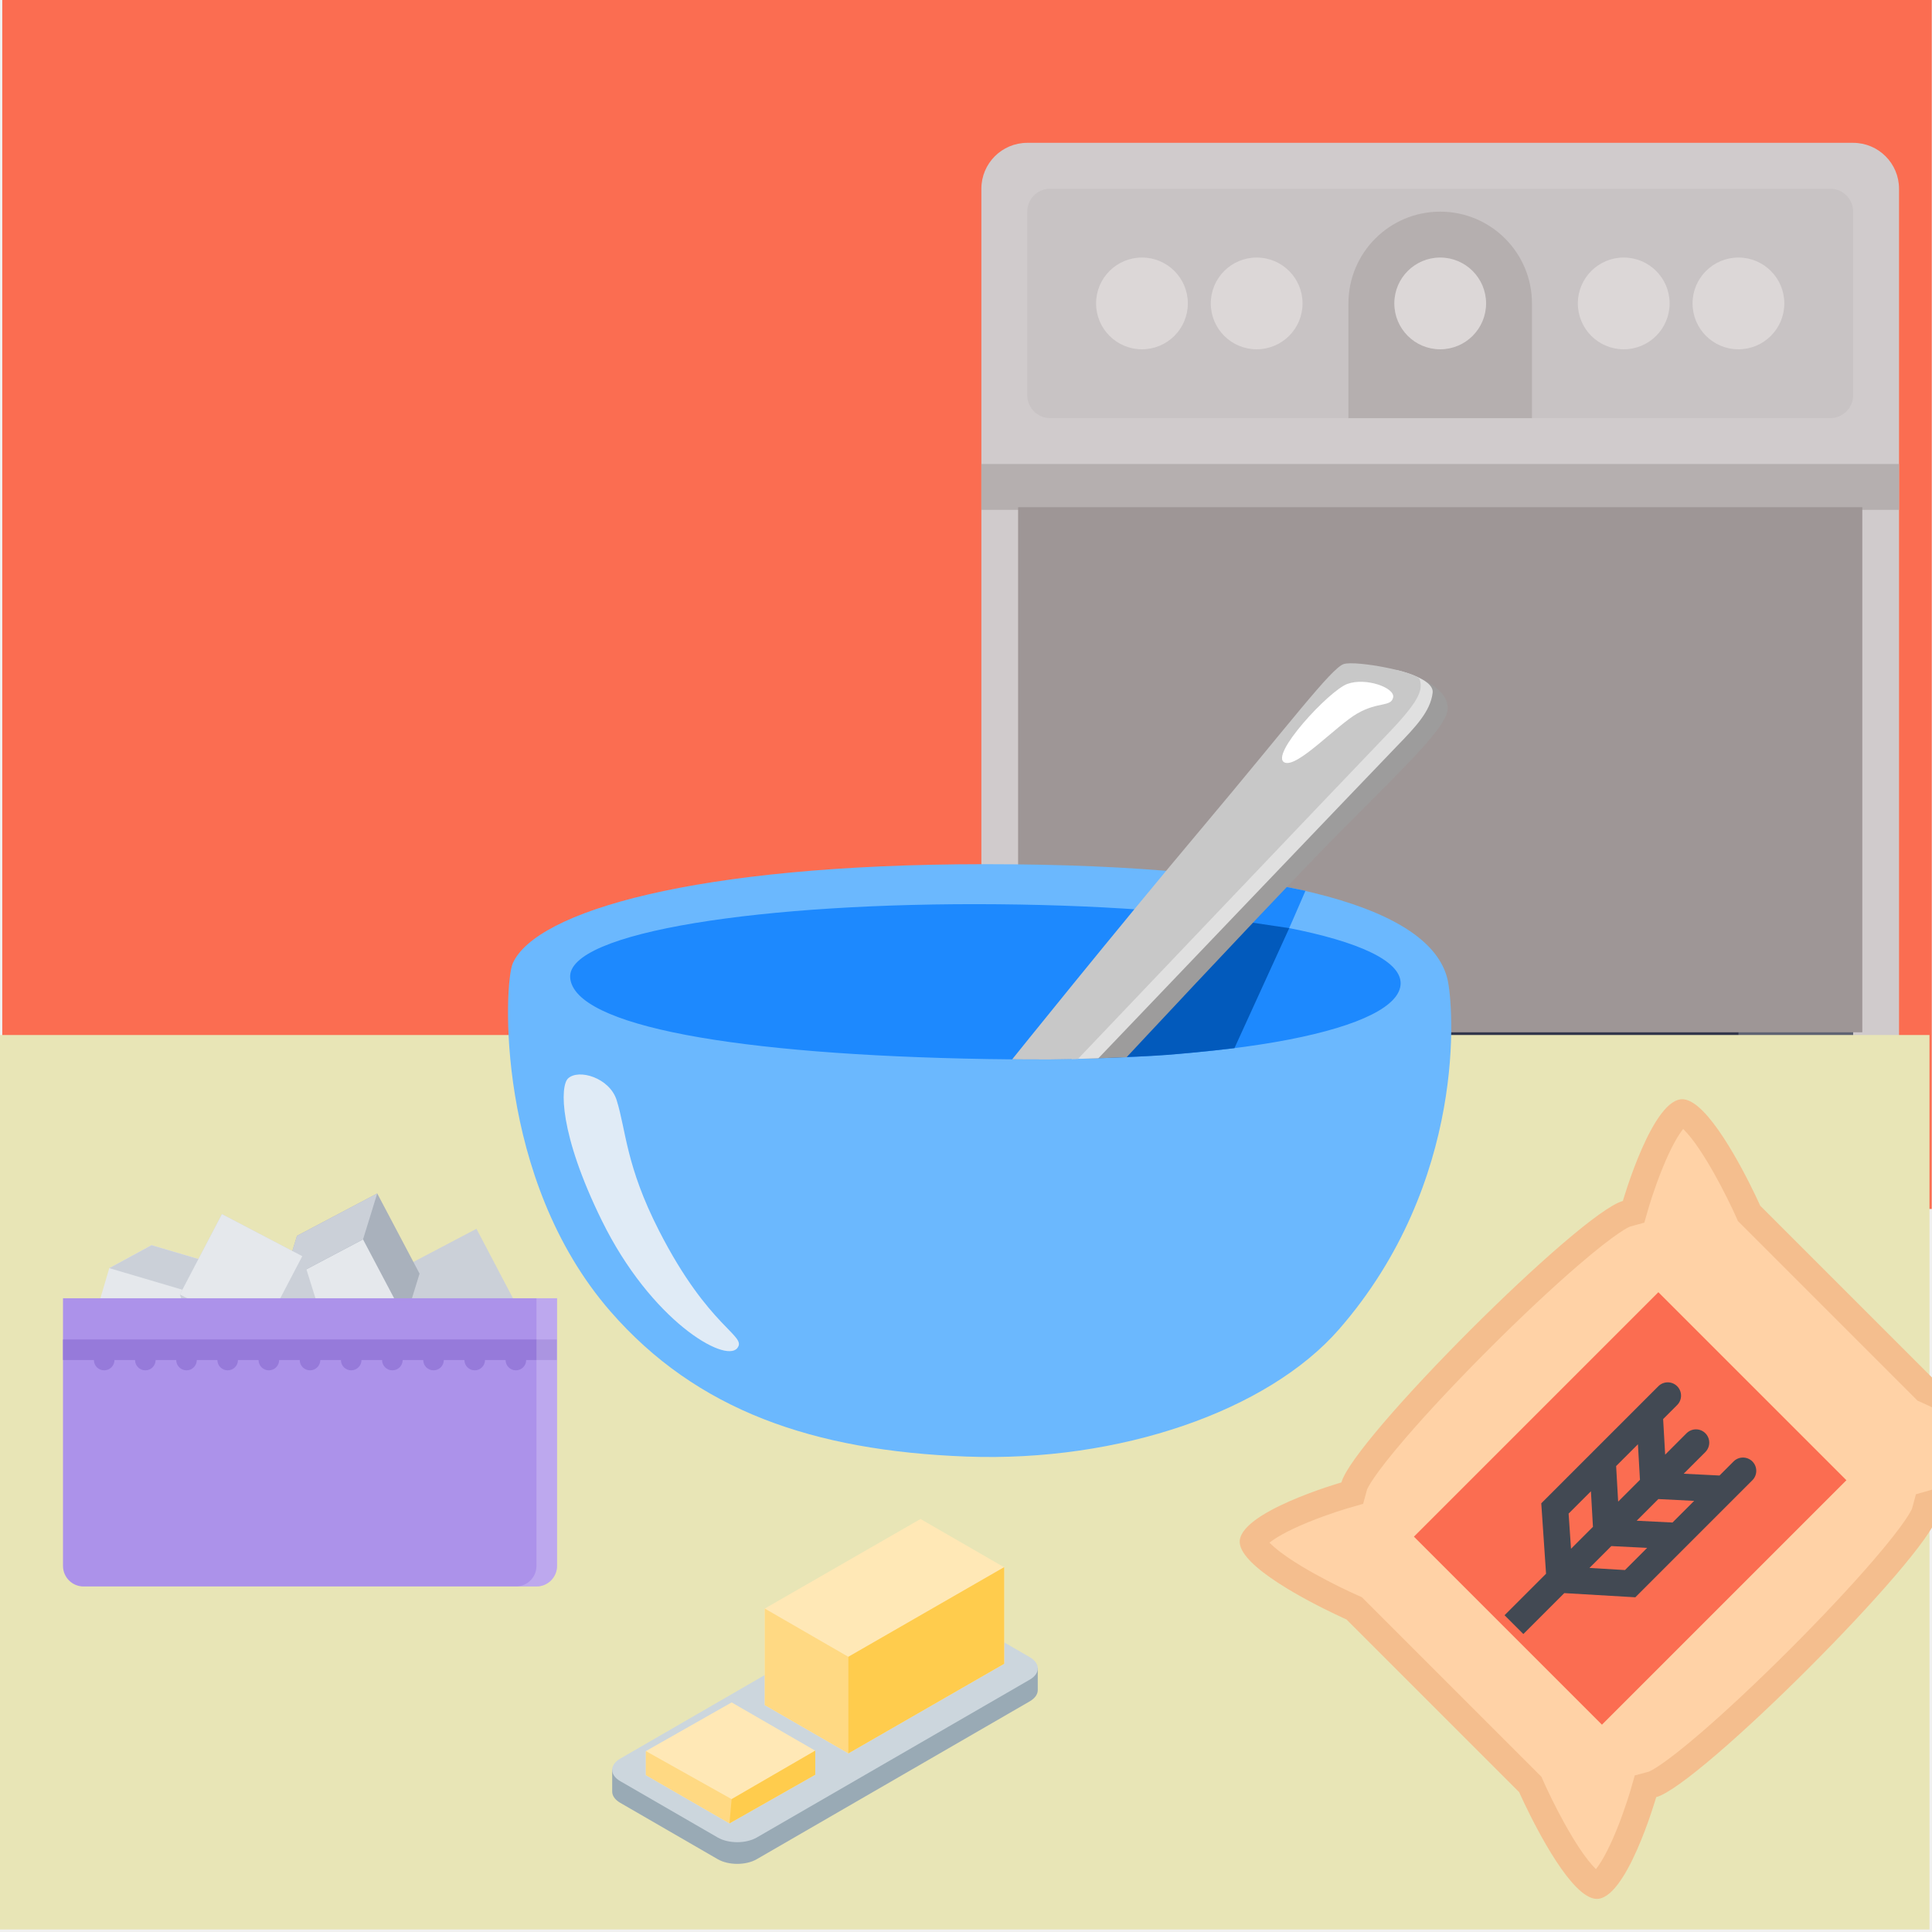
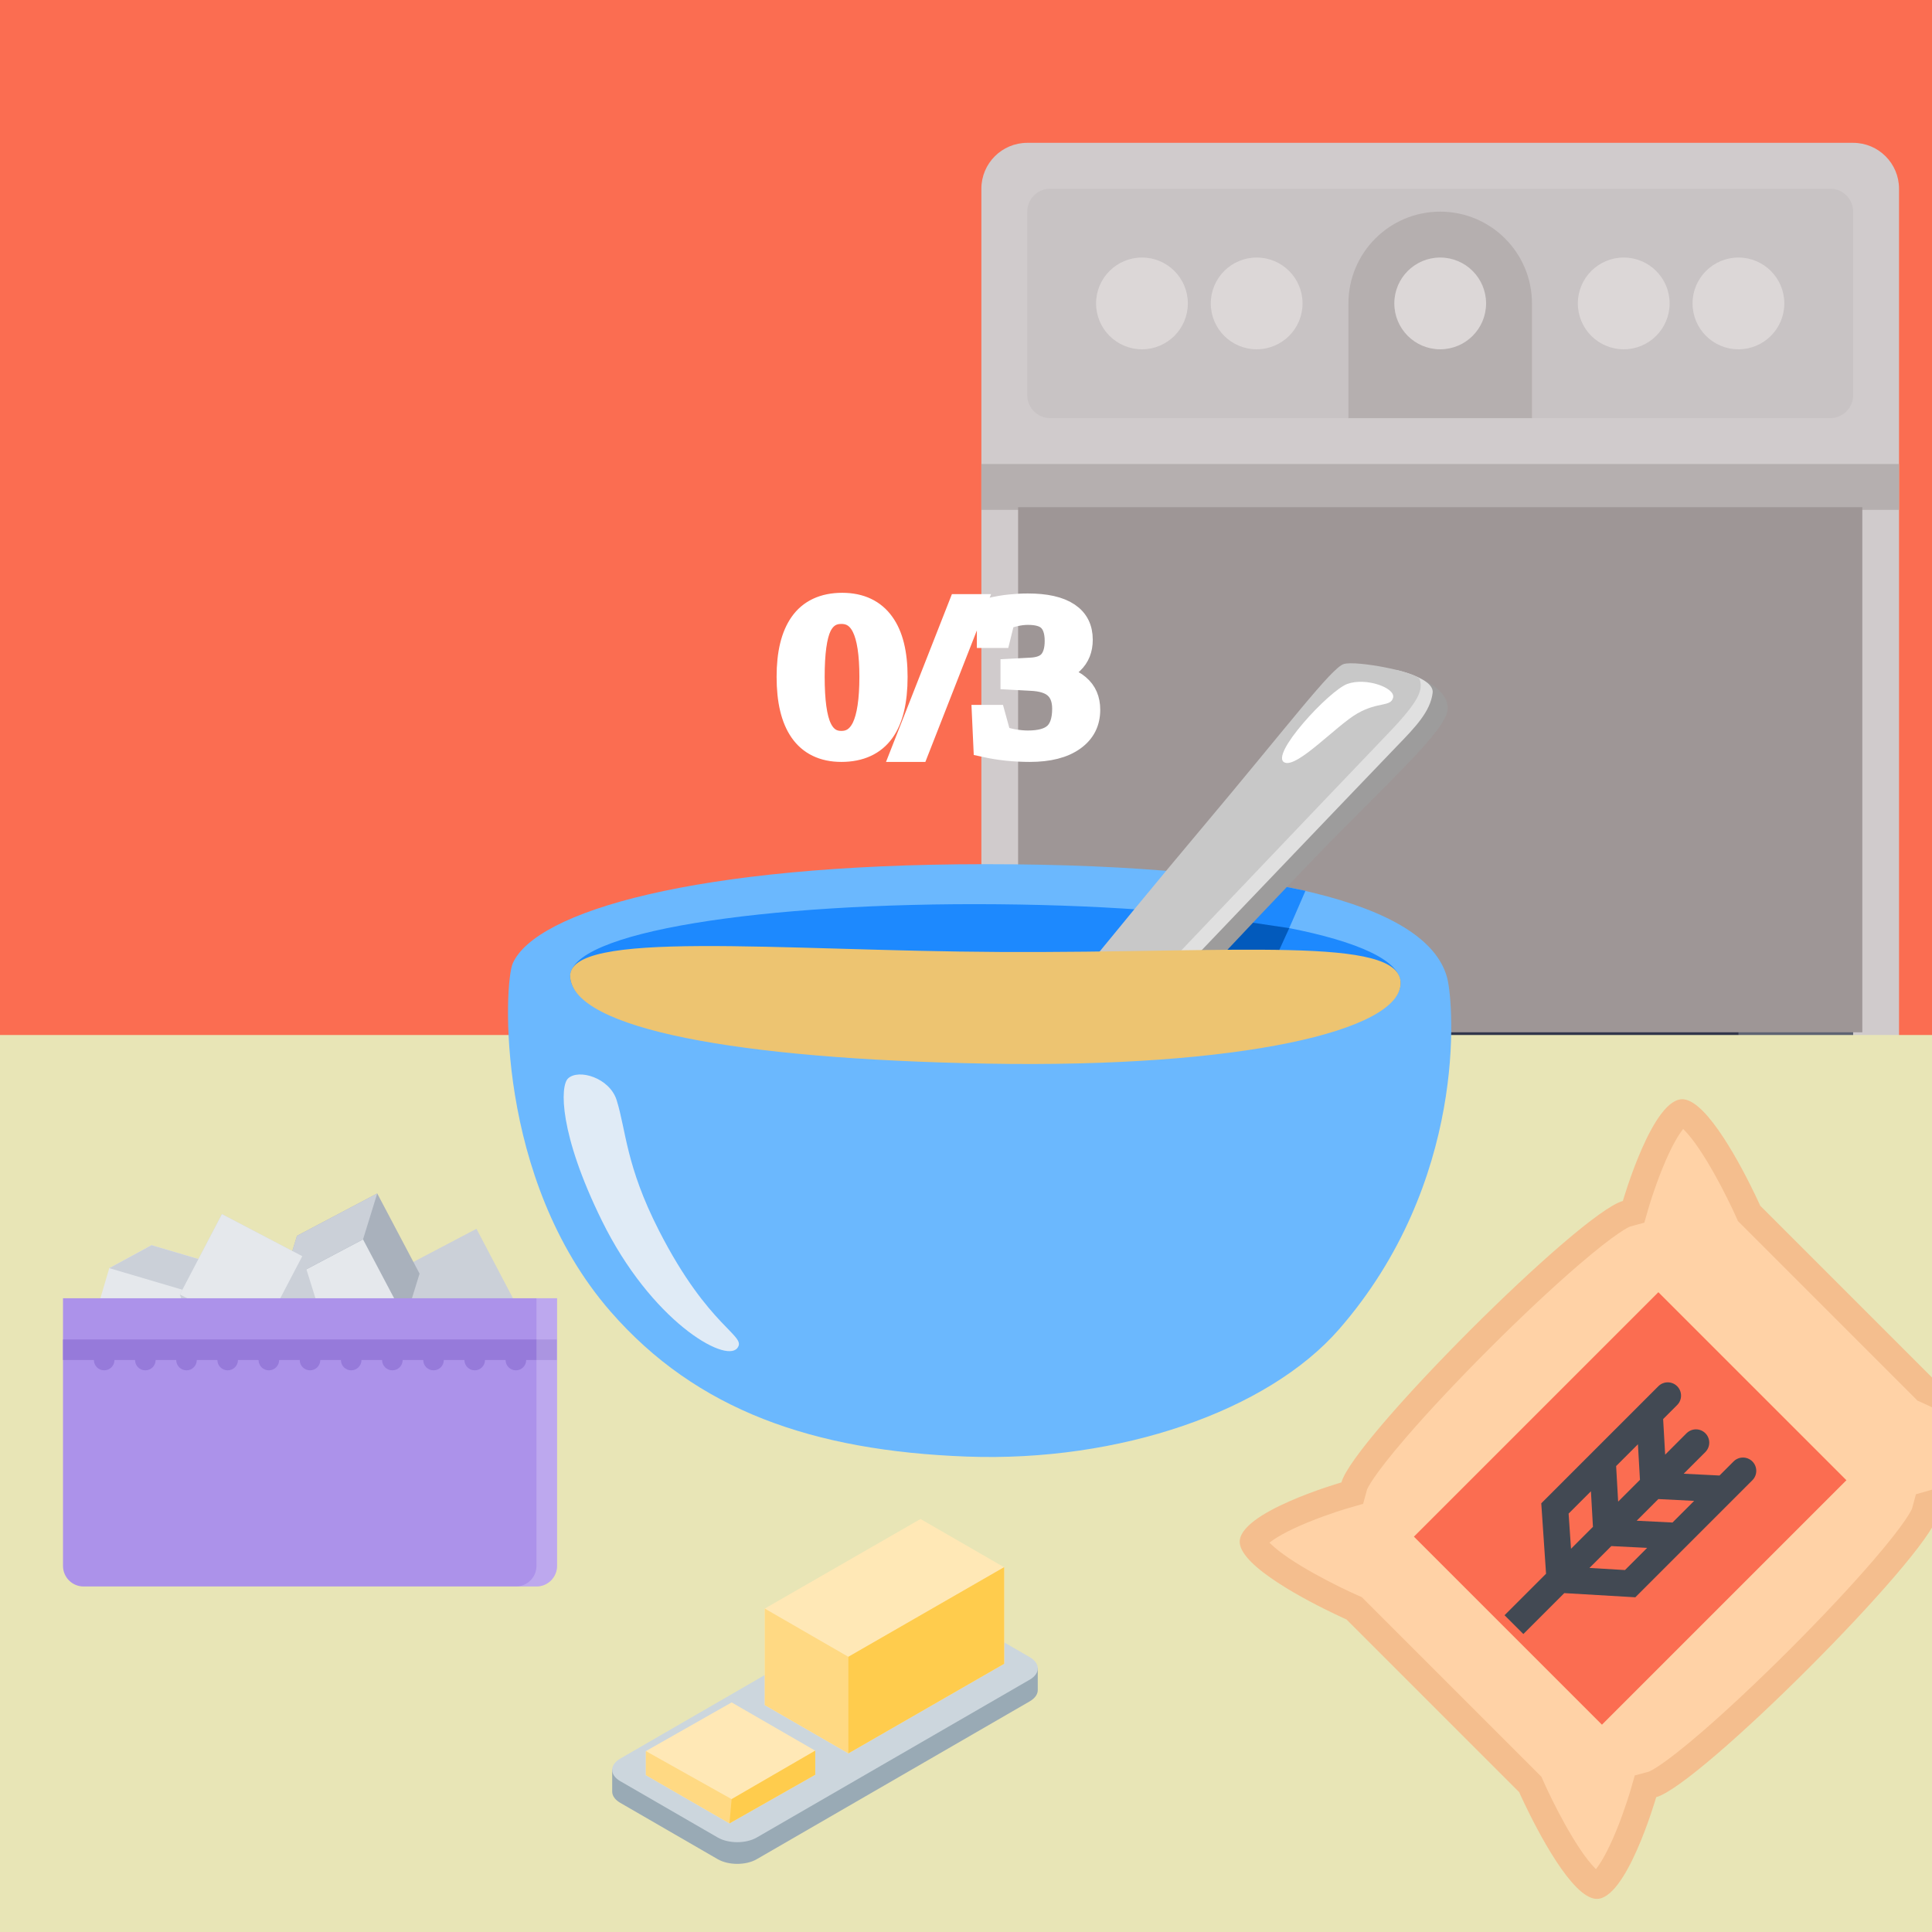
<svg xmlns="http://www.w3.org/2000/svg" width="800" height="800" viewBox="0 0 211.667 211.667" version="1.1" id="svg1" xml:space="preserve">
-   <defs id="defs1">
-     <rect x="16.812" y="121.048" width="369.868" height="100.873" id="rect2" />
-   </defs>
+   <defs id="defs1" />
  <g id="layer1">
-     <rect style="fill:#fb6d51;fill-opacity:1;stroke:none;stroke-width:3.042;stroke-linecap:square;stroke-dasharray:none;stroke-opacity:1" id="rect12-3" width="211.391" height="135.987" x="0.249" y="-3.535" />
+     <rect style="fill:#fb6d51;fill-opacity:1;stroke:none;stroke-width:3.147;stroke-linecap:square;stroke-dasharray:none;stroke-opacity:1" id="rect12-3" width="226.27" height="135.987" x="-6.695" y="-3.535" />
    <g id="g14" transform="matrix(0.3141777,0,0,0.3141777,84.89678,15.64834)">
      <g id="g1-1">
        <path style="fill:#b5afaf" d="M 368,464 H 96 c -4.418,0 -8,-3.582 -8,-8 v -12 h 288 v 12 c 0,4.418 -3.582,8 -8,8 z" id="path1-6" />
      </g>
      <g id="g2-3">
        <path style="fill:#d0cbcc" d="M 376,448 H 88 c -8.837,0 -16,-7.163 -16,-16 V 16 C 72,7.163 79.163,0 88,0 h 288 c 8.837,0 16,7.163 16,16 v 416 c 0,8.837 -7.163,16 -16,16 z" id="path2-9" />
      </g>
      <g id="g3-1">
        <path style="fill:#c8c3c4" d="M 368,96 H 96 c -4.418,0 -8,-3.582 -8,-8 V 24 c 0,-4.418 3.582,-8 8,-8 h 272 c 4.418,0 8,3.582 8,8 v 64 c 0,4.418 -3.582,8 -8,8 z" id="path3-7" />
      </g>
      <g id="g4-9">
        <path style="fill:#b5afaf" d="M 264,96 H 200 V 56 c 0,-17.673 14.327,-32 32,-32 v 0 c 17.673,0 32,14.327 32,32 z" id="path4-6" />
      </g>
      <g id="g5-6">
        <path style="fill:#5f6473" d="M 373,392 H 91 c -1.657,0 -3,-1.343 -3,-3 V 128 h 288 v 261 c 0,1.657 -1.343,3 -3,3 z" id="path5-6" />
      </g>
      <g id="g6-4">
        <rect x="72" y="112" style="fill:#b5afaf" width="320" height="16" id="rect5" />
      </g>
      <g id="g7">
        <path style="fill:#b5afaf" d="M 352,160 H 112 c -4.418,0 -8,-3.582 -8,-8 v 0 c 0,-4.418 3.582,-8 8,-8 h 240 c 4.418,0 8,3.582 8,8 v 0 c 0,4.418 -3.582,8 -8,8 z" id="path6-4" />
      </g>
      <g id="g8-4">
        <path style="fill:#32374b" d="M 328,352 H 136 c -4.418,0 -8,-3.582 -8,-8 V 192 c 0,-4.418 3.582,-8 8,-8 h 192 c 4.418,0 8,3.582 8,8 v 152 c 0,4.418 -3.582,8 -8,8 z" id="path7-5" />
      </g>
      <g id="g9-7">
        <circle style="fill:#dcd7d7" cx="128" cy="56" r="16" id="circle8" />
      </g>
      <g id="g10-6">
        <circle style="fill:#dcd7d7" cx="168" cy="56" r="16" id="circle9" />
      </g>
      <g id="g11-7">
        <circle style="fill:#dcd7d7" cx="296" cy="56" r="16" id="circle10" />
      </g>
      <g id="g12-7">
        <circle style="fill:#dcd7d7" cx="232" cy="56" r="16" id="circle11" />
      </g>
      <g id="g13">
        <circle style="fill:#dcd7d7" cx="336" cy="56" r="16" id="circle12" />
      </g>
      <rect style="fill:#9e9696;fill-opacity:1;stroke:none;stroke-width:2.28;stroke-linecap:square;stroke-dasharray:none;stroke-opacity:1" id="oven_door" width="92.49" height="57.529" x="110.443" y="74.788" transform="matrix(3.182912,0,0,3.182912,-266.7233,-110.9816)" />
    </g>
-     <rect style="fill:#e8e5b6;fill-opacity:1;stroke:none;stroke-width:2.582;stroke-linecap:square;stroke-dasharray:none;stroke-opacity:1" id="rect12" width="211.391" height="97.996" x="5.7661783e-08" y="113.394" />
-     <text xml:space="preserve" style="font-size:3.175px;white-space:pre;inline-size:105.329;display:none;fill:#1a1a1a;stroke-width:2.91;stroke-linecap:square" x="26.901" y="25.184" id="text1" transform="translate(-24.36241,-18.52558)">
-       <tspan x="26.901" y="25.184" id="tspan1">Pack of “magic seeds” in the inventory, and when the player </tspan>
-       <tspan x="26.901" y="29.152" id="tspan8">plants these seeds in each pot, christmas trees sprout up. Then, </tspan>
-       <tspan x="26.901" y="33.121" id="tspan9">by clicking decorations lying around such as tiny ornaments, </tspan>
-       <tspan x="26.901" y="37.09" id="tspan10">lights, or stars and using them on the trees, each tree lights up </tspan>
-       <tspan x="26.901" y="41.059" id="tspan11">in different colors. (Simpler version is to have a magic wand or </tspan>
-       <tspan x="26.901" y="45.027" id="tspan12">something and it just makes each tree different color)</tspan>
-     </text>
+     <rect style="fill:#e8e5b6;fill-opacity:1;stroke:none;stroke-width:2.753;stroke-linecap:square;stroke-dasharray:none;stroke-opacity:1" id="rect12" width="228.75" height="102.956" x="-7.936" y="113.394" />
    <g id="g15" transform="matrix(0.8661529,0,0,0.8661529,51.84227,60.30931)">
      <path d="m 5.01,52.21 c -1.14,2.55 -2.24,27.27 12.35,44.04 10.89,12.51 25.62,17.63 45.02,18.36 19.4,0.73 38.13,-5.78 47.13,-16.09 16.25,-18.63 14.55,-41.06 13.7,-44.4 C 121.06,45.66 104.14,39.68 64.65,39.68 27.93,39.7 7.93,45.68 5.01,52.21 Z" fill="#6bb8fe" id="path1-61" />
      <path d="m 93.71,49.99 c 0.41,-0.1 8.04,0.74 8.19,0.64 0.15,-0.1 3.37,-7.58 3.37,-7.58 0,0 -2.87,-0.6 -4.25,-0.86 -1.38,-0.24 -7.31,7.8 -7.31,7.8 z" fill="#1d89fe" id="path2-4" />
      <path d="M 33.39,100.91 C 31.82,102.8 22.49,97.4 16.28,84.78 10.84,73.73 10.98,67.73 12,66.78 c 1.34,-1.25 5.26,-0.09 6.15,2.76 1.2,3.84 1.16,8.29 5.35,16.49 6.37,12.47 11.23,13.27 9.89,14.88 z" fill="#e0ebf6" id="path3-2" />
-       <path d="m 12.27,54.07 c 0.56,6.06 20.79,9.72 52.79,10.26 32,0.54 52.25,-3.92 52.25,-9.59 0,-5.67 -21.2,-9.72 -50.9,-9.99 -29.7,-0.27 -54.68,3.52 -54.14,9.32 z" fill="#1d89fe" id="path4-0" />
+       <path d="m 12.27,54.07 c 0.56,6.06 20.79,9.72 52.79,10.26 32,0.54 52.25,-3.92 52.25,-9.59 0,-5.67 -21.2,-9.72 -50.9,-9.99 -29.7,-0.27 -54.68,3.52 -54.14,9.32 z" fill="#1d89fe" id="path4-0" style="font-variation-settings:normal;opacity:1;vector-effect:none;fill:#1d89fe;fill-opacity:1;stroke-width:1;stroke-linecap:butt;stroke-linejoin:miter;stroke-miterlimit:4;stroke-dasharray:none;stroke-dashoffset:0;stroke-opacity:1;-inkscape-stroke:none;stop-color:#000000;stop-opacity:1" />
      <path d="m 96.29,62.95 6.93,-15.18 -8.85,-1.32 -11.22,1.73 -7.41,16.08 c 0,0 7.41,-0.11 11.82,-0.44 4.41,-0.34 8.73,-0.87 8.73,-0.87 z" fill="#025abc" id="path5-0" />
      <path d="m 82.64,64.11 c 0,0 15.36,-16.48 24.07,-25.5 8.71,-9.02 16.4,-15.86 16.55,-18.52 0.19,-3.42 -6.34,-4.91 -6.34,-4.91 l -41.18,45.79 -1.09,3.27 c 0,0 2.96,0.08 4.43,0 1.49,-0.08 3.56,-0.13 3.56,-0.13 z" fill="#9d9c9c" id="path6-46" />
      <path d="m 116.78,15.12 c 0,0 4.79,1.05 4.58,2.87 -0.27,2.36 -2.18,4.35 -4.52,6.76 -2.34,2.41 -37.76,39.48 -37.76,39.48 l -3.37,0.1 -0.4,-1.72 z" fill="#e0e0e0" id="path7-9" />
      <path d="m 68.18,64.36 c 0,0 12.73,-15.86 23.86,-29.09 11.13,-13.23 16.53,-20.44 18.09,-20.91 1.56,-0.47 9.33,0.99 9.61,1.98 0.4,1.38 -0.12,2.77 -4.17,6.97 -4.05,4.2 -39.07,41 -39.07,41 0,0 -1.81,0.06 -3.58,0.07 -1.77,0.01 -4.74,-0.02 -4.74,-0.02 z" fill="#c8c8c8" id="path8-73" />
      <path d="m 110.57,16.88 c -2.3,0.83 -9.94,9.08 -7.93,9.94 1.62,0.7 6.58,-4.72 9.22,-6.22 2.64,-1.5 4.22,-0.79 4.5,-2 0.29,-1.22 -3.43,-2.58 -5.79,-1.72 z" fill="#ffffff" id="path9-9" />
+       <path d="m 12.27,54.011 c 0.56,6.437 20.79,10.324 52.79,10.898 32,0.574 52.25,-4.164 52.25,-10.186 0,-6.023 -20.889,-3.799 -50.59,-3.938 C 38.572,50.653 11.73,47.851 12.27,54.011 Z" fill="#1d89fe" id="dough_in_bowl" style="font-variation-settings:normal;vector-effect:none;fill:#edc471;fill-opacity:1;stroke-width:1.031;stroke-linecap:butt;stroke-linejoin:miter;stroke-miterlimit:4;stroke-dasharray:none;stroke-dashoffset:0;stroke-opacity:1;-inkscape-stroke:none;stop-color:#000000" transform="translate(1.2988468e-6)" />
    </g>
-     <g id="g4" transform="matrix(1.308231,0,0,1.308231,66.83596,157.408)">
+     <g id="butter" transform="matrix(1.308231,0,0,1.308231,66.83596,157.408)">
      <path fill="#99aab5" d="m 35.145,22.16 -22.86,13.219 c -0.902,0.521 -2.364,0.521 -3.266,0 L 0.855,30.658 C 0.404,30.397 0.179,30.056 0.179,29.714 v -1.843 l 23.535,-12.32 c 0.902,-0.521 2.364,-0.521 3.266,0 l 8.84,3.819 c 0,0.558 -0.005,1.497 0,1.834 0.006,0.345 -0.219,0.692 -0.675,0.956 z" id="path1-3" />
      <path fill="#ccd6dd" d="m 35.145,20.344 -22.86,13.219 c -0.902,0.521 -2.364,0.521 -3.266,0 L 0.855,28.842 c -0.902,-0.521 -0.902,-1.367 0,-1.888 l 22.86,-13.219 c 0.902,-0.521 2.364,-0.521 3.266,0 l 8.164,4.721 c 0.901,0.521 0.901,1.367 0,1.888 z" id="path2-6" />
      <path fill="#ffe8b6" d="M 33,19.011 V 10.928 L 26,6.887 12.958,14.389 v 8.083 l 7,4.042 z" id="path3-5" />
      <path fill="#ffd983" d="m 33,19.011 v -8.083 l -13.042,7.503 -7,-4.042 v 8.083 l 7,4.042 z" id="path4" />
      <path fill="#ffcc4d" d="m 33,19.011 v -8.083 l -13.042,7.503 v 8.083 z" id="path5" />
      <path fill="#ffe8b6" d="M 17.182,28.302 V 26.29 l -7,-4.041 L 3,26.325 v 2.012 l 7,4.041 z" id="path6" />
      <path fill="#ffd983" d="M 17.182,28.302 V 26.29 l -7,4.059 L 3,26.325 v 2.012 l 7,4.041 z" id="path7" />
      <path fill="#ffcc4d" d="M 17.182,28.302 V 26.29 l -7,4.059 L 10,32.378 Z" id="path8-7" />
    </g>
    <g id="sugar" transform="matrix(0.1057205,0,0,0.1057205,6.901943,125.2174)">
      <g id="g2-1">
-         <polygon fill="#e5e8ec" points="91.745,105.94 181.884,132.564 155.26,222.704 111.472,246.516 21.34,219.891 47.965,129.752 " id="polygon1" />
+         <polygon fill="#e5e8ec" points="21.34,219.891 47.965,129.752 91.745,105.94 181.884,132.564 155.26,222.704 111.472,246.516 " id="polygon1" />
        <polygon fill="#cbd0d8" points="91.745,105.94 181.884,132.564 138.096,156.377 47.965,129.752 " id="polygon2" />
      </g>
      <g id="g3">
        <polygon fill="#cbd0d8" points="388.981,215.892 472.199,172.189 428.481,88.972 345.28,132.689 " id="polygon3" />
      </g>
      <g id="g6">
-         <polygon fill="#a9b1bc" points="242.516,96.222 325.64,52.348 369.514,135.455 354.811,183.079 271.702,226.969 227.813,143.846 " id="polygon4" />
+         <polygon fill="#a9b1bc" points="271.702,226.969 227.813,143.846 242.516,96.222 325.64,52.348 369.514,135.455 354.811,183.079 " id="polygon4" />
        <polygon fill="#e5e8ec" points="271.702,226.969 354.811,183.079 310.921,99.972 227.813,143.846 " id="polygon5" />
        <polygon fill="#cbd0d8" points="310.921,99.972 325.64,52.348 242.516,96.222 227.813,143.846 " id="polygon6" />
      </g>
      <g id="g8">
-         <polygon fill="#cbd0d8" points="262.859,164.924 219.297,248.188 136.018,204.626 121.135,157.049 164.705,73.769 247.984,117.346 " id="polygon7" />
+         <polygon fill="#cbd0d8" points="164.705,73.769 247.984,117.346 262.859,164.924 219.297,248.188 136.018,204.626 121.135,157.049 " id="polygon7" />
        <polygon fill="#e5e8ec" points="204.407,200.626 247.984,117.346 164.705,73.769 121.135,157.049 " id="polygon8" />
      </g>
      <g id="g11">
        <g id="g9">
          <path fill="#ac92ea" d="m 511.995,438.324 c 0,11.781 -9.562,21.328 -21.344,21.328 H 21.333 c -11.781,0 -21.328,-9.547 -21.328,-21.328 V 160.986 h 511.99 z" id="path8" />
        </g>
        <path fill="#967ada" d="m 0.005,203.657 v 21.328 h 32 c 0,5.89 4.766,10.671 10.656,10.671 5.891,0 10.672,-4.781 10.672,-10.671 H 74.66 c 0,5.89 4.781,10.671 10.672,10.671 5.89,0 10.671,-4.781 10.671,-10.671 h 21.328 c 0,5.89 4.781,10.671 10.672,10.671 5.891,0 10.656,-4.781 10.656,-10.671 h 21.343 c 0,5.89 4.766,10.671 10.656,10.671 5.891,0 10.672,-4.781 10.672,-10.671 h 21.328 c 0,5.89 4.781,10.671 10.672,10.671 5.89,0 10.671,-4.781 10.671,-10.671 h 21.328 c 0,5.89 4.781,10.671 10.672,10.671 5.891,0 10.656,-4.781 10.656,-10.671 H 288 c 0,5.89 4.766,10.671 10.656,10.671 5.89,0 10.672,-4.781 10.672,-10.671 h 21.328 c 0,5.89 4.781,10.671 10.672,10.671 5.89,0 10.671,-4.781 10.671,-10.671 h 21.327 c 0,5.89 4.781,10.671 10.672,10.671 5.891,0 10.656,-4.781 10.656,-10.671 h 21.344 c 0,5.89 4.766,10.671 10.656,10.671 5.89,0 10.672,-4.781 10.672,-10.671 h 21.327 c 0,5.89 4.781,10.671 10.672,10.671 5.89,0 10.671,-4.781 10.671,-10.671 h 31.609 v -21.328 z" id="path9" />
        <g opacity="0.2" id="g10">
          <path fill="#ffffff" d="m 490.651,160.986 v 277.338 c 0,11.781 -9.547,21.328 -21.327,21.328 h 21.327 c 11.781,0 21.344,-9.547 21.344,-21.328 V 160.986 Z" id="path10" />
        </g>
      </g>
    </g>
    <g id="flour" transform="matrix(0.09657017,0.09657017,-0.09657017,0.09657017,179.6274,114.7897)">
      <path fill="#ffd2a6" d="m 440.544,501.323 c -29,0 -82.202,-20.515 -82.733,-20.718 l -1.859,-0.719 H 156.056 l -1.867,0.719 c -0.531,0.203 -53.772,20.718 -82.733,20.718 -8.14,0 -10.382,-1.734 -10.476,-1.797 -1.234,-1.141 -3.523,-11.296 7.828,-40.296 7.812,-19.969 17.867,-38.203 17.969,-38.391 l 2.906,-5.249 -2.976,-5.203 c -5.766,-10.094 -11.898,-67.64 -11.898,-154.372 0,-86.733 6.133,-144.278 11.898,-154.372 L 89.683,96.44 86.777,91.19 C 86.675,91.002 76.543,72.612 68.738,52.628 57.465,23.753 59.754,13.644 60.981,12.504 c 0.234,-0.188 2.516,-1.828 10.656,-1.828 29.046,0 82.061,20.249 82.592,20.452 l 1.844,0.703 H 355.92 l 1.859,-0.703 c 0.531,-0.203 53.593,-20.452 82.593,-20.452 8.124,0 10.405,1.641 10.64,1.828 1.234,1.14 3.516,11.25 -7.749,40.124 -7.812,19.984 -17.938,38.374 -18.047,38.562 l -2.906,5.25 2.984,5.203 c 5.766,10.094 11.891,67.639 11.891,154.372 0,86.732 -6.125,144.278 -11.891,154.372 l -2.984,5.203 2.906,5.249 c 0.109,0.188 10.234,18.578 18.047,38.562 11.265,28.875 8.983,38.983 7.749,40.124 -0.219,0.173 -2.469,1.798 -10.468,1.798 z" id="path1" />
      <path fill="#f4be8e" d="m 434.56,96.362 c 0,0 42.404,-76.639 23.155,-92.154 -3.719,-3 -9.858,-4.203 -17.343,-4.203 -31.359,0 -86.421,21.156 -86.421,21.156 H 158.048 c 0,0 -55.054,-21.156 -86.413,-21.156 -7.492,0 -13.632,1.203 -17.351,4.203 -19.25,15.515 23.164,92.154 23.164,92.154 -17.742,31.031 -17.742,288.261 0,319.307 0,0 -42.413,76.64 -23.164,92.154 3.688,2.969 9.765,4.172 17.171,4.172 31.335,0 86.592,-21.452 86.592,-21.452 H 353.95 c 0,0 55.265,21.452 86.593,21.452 7.406,0 13.483,-1.203 17.171,-4.172 19.249,-15.515 -23.171,-92.154 -23.171,-92.154 17.75,-31.046 17.75,-288.276 0.017,-319.307 z m 6.625,394.29 c -0.203,0.016 -0.422,0.016 -0.641,0.016 -22.359,0 -64.531,-14.438 -78.874,-20 l -3.734,-1.453 h -3.984 -195.904 -3.992 l -3.727,1.453 c -14.328,5.562 -56.444,20 -78.874,20 -0.219,0 -0.43,0 -0.641,-0.016 0.609,-5.312 2.844,-15.625 10.336,-33.484 7.031,-16.766 14.882,-31.031 14.96,-31.156 l 5.812,-10.499 -5.875,-10.281 c -0.406,-0.906 -4.414,-10.688 -7.453,-51.671 -2.016,-27.188 -3.125,-61.827 -3.125,-97.545 0,-35.718 1.109,-70.358 3.125,-97.545 3.039,-40.968 7.046,-50.765 7.453,-51.671 l 5.875,-10.281 -5.812,-10.5 C 96.032,85.878 88.329,71.926 81.29,55.192 73.673,37.098 71.415,26.692 70.813,21.349 c 0.258,-0.016 0.531,-0.016 0.82,-0.016 22.406,0 64.46,14.25 78.764,19.75 l 3.695,1.422 h 3.953 195.903 3.953 l 3.688,-1.422 c 14.312,-5.5 56.358,-19.75 78.78,-19.75 0.281,0 0.547,0 0.812,0.016 -0.594,5.312 -2.828,15.609 -10.344,33.515 -7.031,16.765 -14.875,31.03 -14.953,31.155 l -5.812,10.5 5.875,10.266 c 0.406,0.922 4.422,10.703 7.453,51.687 2.016,27.187 3.125,61.827 3.125,97.545 0,35.718 -1.109,70.357 -3.125,97.545 -3.047,40.983 -7.047,50.765 -7.453,51.687 l -5.875,10.266 5.812,10.499 c 0.078,0.125 7.781,14.094 14.828,30.828 7.598,18.06 9.863,28.467 10.473,33.81 z" id="path2" />
      <g id="g2">
        <rect x="149.337" y="128.002" fill="#fb6d51" width="213.317" height="277.323" id="rect2-2" />
      </g>
      <path fill="#424953" d="m 309.327,181.345 c 0,-5.89 -4.766,-10.671 -10.656,-10.671 -5.89,0 -10.672,4.781 -10.672,10.671 v 0 15.953 l -21.335,19.297 v -24.578 c 0,-0.016 0,-0.016 0,-0.016 v 0 -0.438 h -0.023 c -0.234,-5.688 -4.898,-10.219 -10.641,-10.219 -5.742,0 -10.414,4.531 -10.648,10.219 h -0.023 v 0.438 0 c 0,0 0,0 0,0.016 v 24.266 L 224,197.251 v -15.906 c 0,-5.89 -4.773,-10.671 -10.664,-10.671 -5.891,0 -10.672,4.781 -10.672,10.671 v 0 132.826 l 42.663,37.233 v 47.077 h 21.336 v -46.483 h 0.055 l 42.608,-37.874 V 181.345 Z M 266.688,245.328 288,226.063 v 24.562 l -21.335,19.297 v -24.594 z m -21.36,-0.453 v 24.734 L 224,250.578 V 225.844 Z M 224,304.483 v -25.312 l 21.328,19.03 v 24.89 z m 42.664,19.015 v -24.827 h 0.023 l 21.312,-19.28 v 25.155 z" id="path3" />
    </g>
  </g>
+   <text xml:space="preserve" style="font-size:25.428px;fill:none;fill-opacity:1;stroke:#ffffff;stroke-width:2.646;stroke-dasharray:none;stroke-opacity:1" x="79.96" y="87.645" id="text1" transform="scale(1.068805,0.9356241)">
+     <tspan id="tspan1" style="fill:none;fill-opacity:1;stroke:#ffffff;stroke-width:2.646;stroke-dasharray:none;stroke-opacity:1" x="79.96" y="87.645">0/3</tspan>
+   </text>
</svg>
